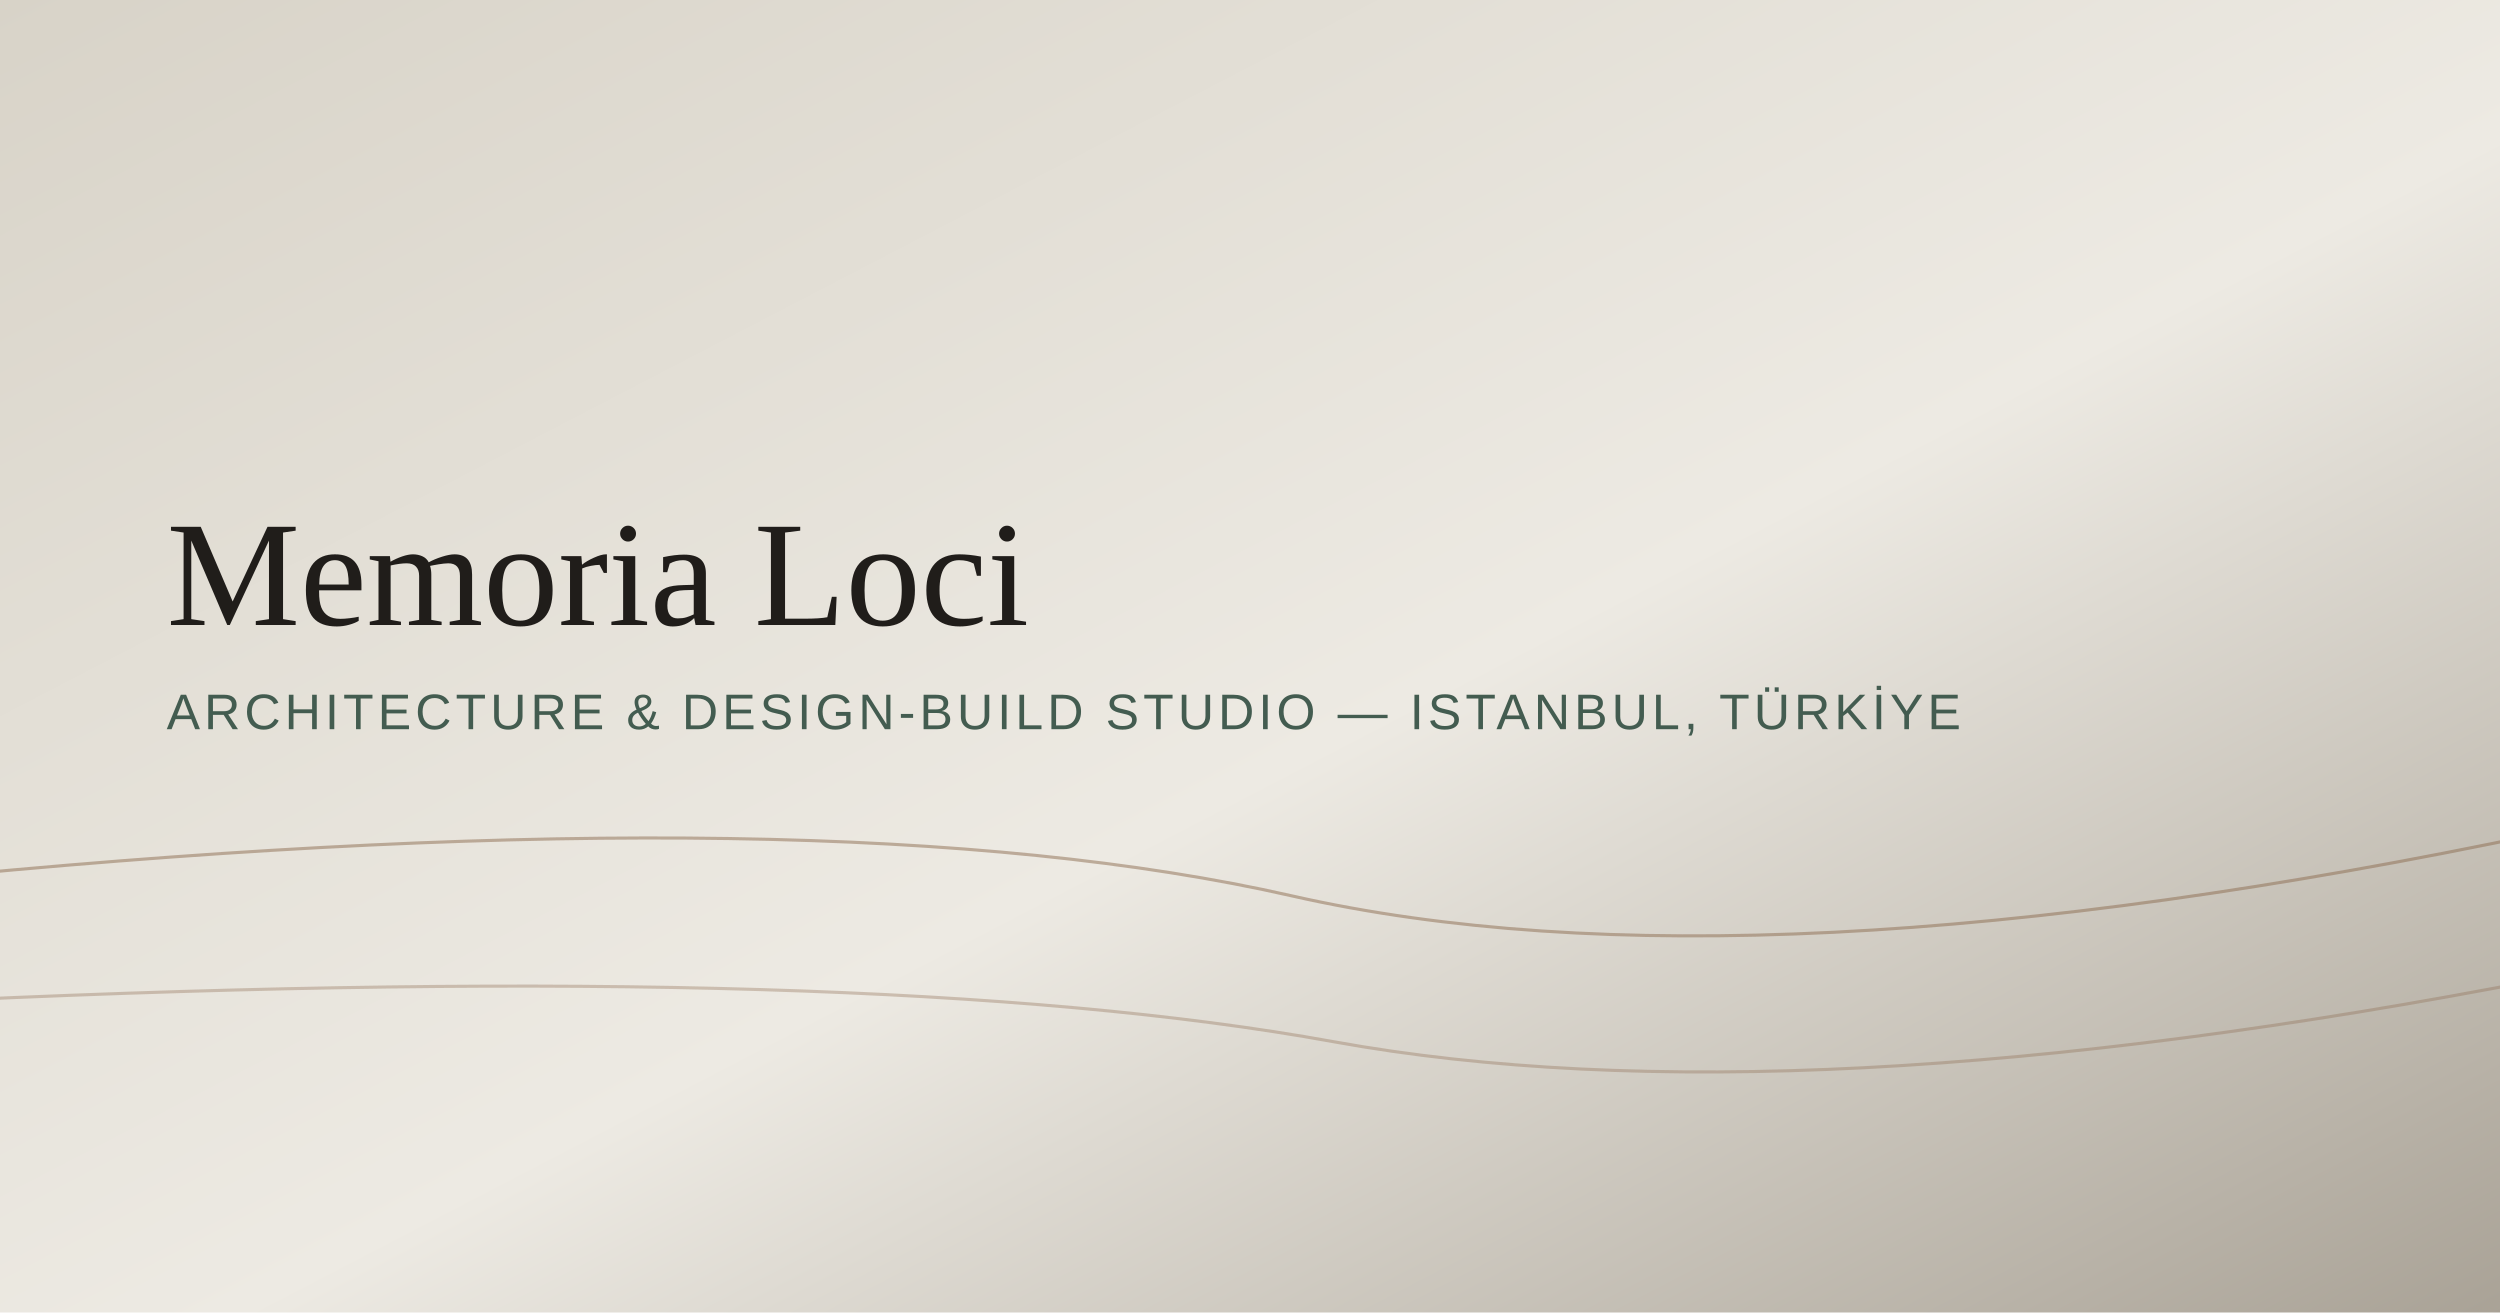
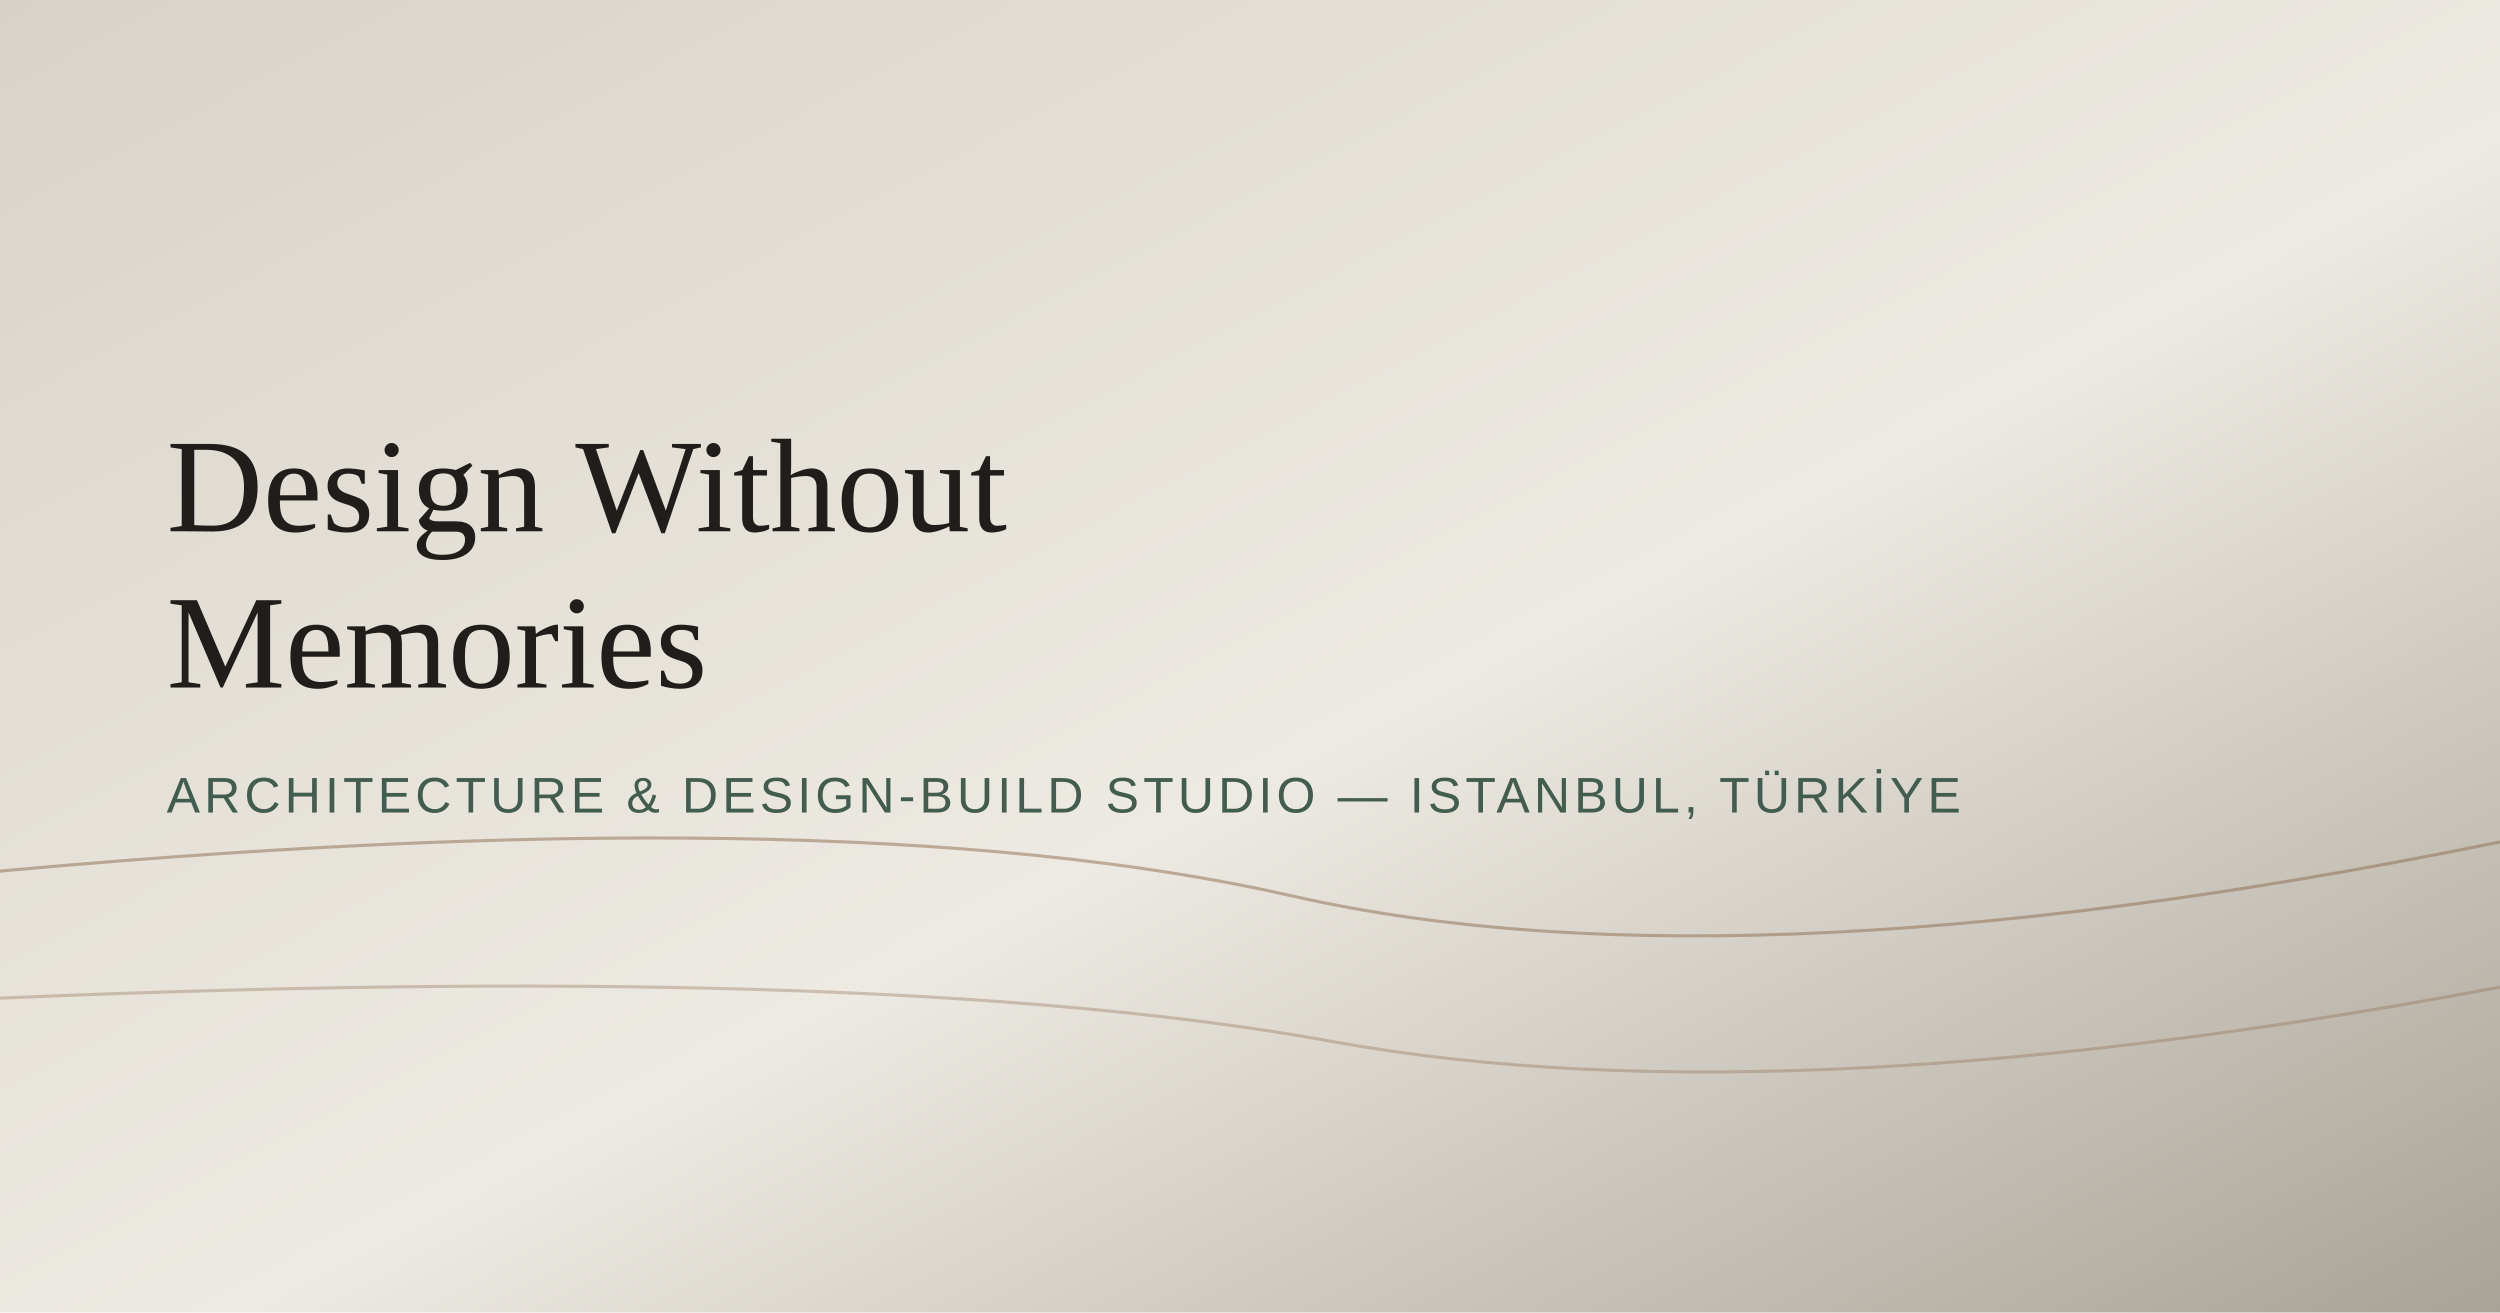
<svg xmlns="http://www.w3.org/2000/svg" width="1200" height="630" viewBox="0 0 1200 630">
  <defs>
    <linearGradient id="bg" x1="0" y1="0" x2="1" y2="1">
      <stop offset="0%" stop-color="#d8d3c8" />
      <stop offset="55%" stop-color="#edeae3" />
      <stop offset="100%" stop-color="#a9a296" />
    </linearGradient>
  </defs>
  <rect width="1200" height="630" fill="url(#bg)" />
  <path d="M -20 420 Q 400 380 620 430 T 1220 400" fill="none" stroke="#8c6b4f" stroke-width="1.5" opacity="0.5" />
  <path d="M -20 480 Q 420 460 640 500 T 1220 470" fill="none" stroke="#8c6b4f" stroke-width="1.5" opacity="0.35" />
-   <text x="80" y="300" font-family="Georgia, 'Times New Roman', serif" font-size="72" fill="#201d1a">Memoria Loci</text>
-   <text x="80" y="350" font-family="Arial, sans-serif" font-size="24" letter-spacing="2" fill="#435c50">ARCHITECTURE &amp; DESIGN-BUILD STUDIO — ISTANBUL, TÜRKİYE</text>
+   <text x="80" y="255" font-family="Georgia, 'Times New Roman', serif" font-size="64" fill="#201d1a">Design Without</text>
+   <text x="80" y="330" font-family="Georgia, 'Times New Roman', serif" font-size="64" fill="#201d1a">Memories</text>
+   <text x="80" y="390" font-family="Arial, sans-serif" font-size="24" letter-spacing="2" fill="#435c50">ARCHITECTURE &amp; DESIGN-BUILD STUDIO — ISTANBUL, TÜRKİYE</text>
</svg>
